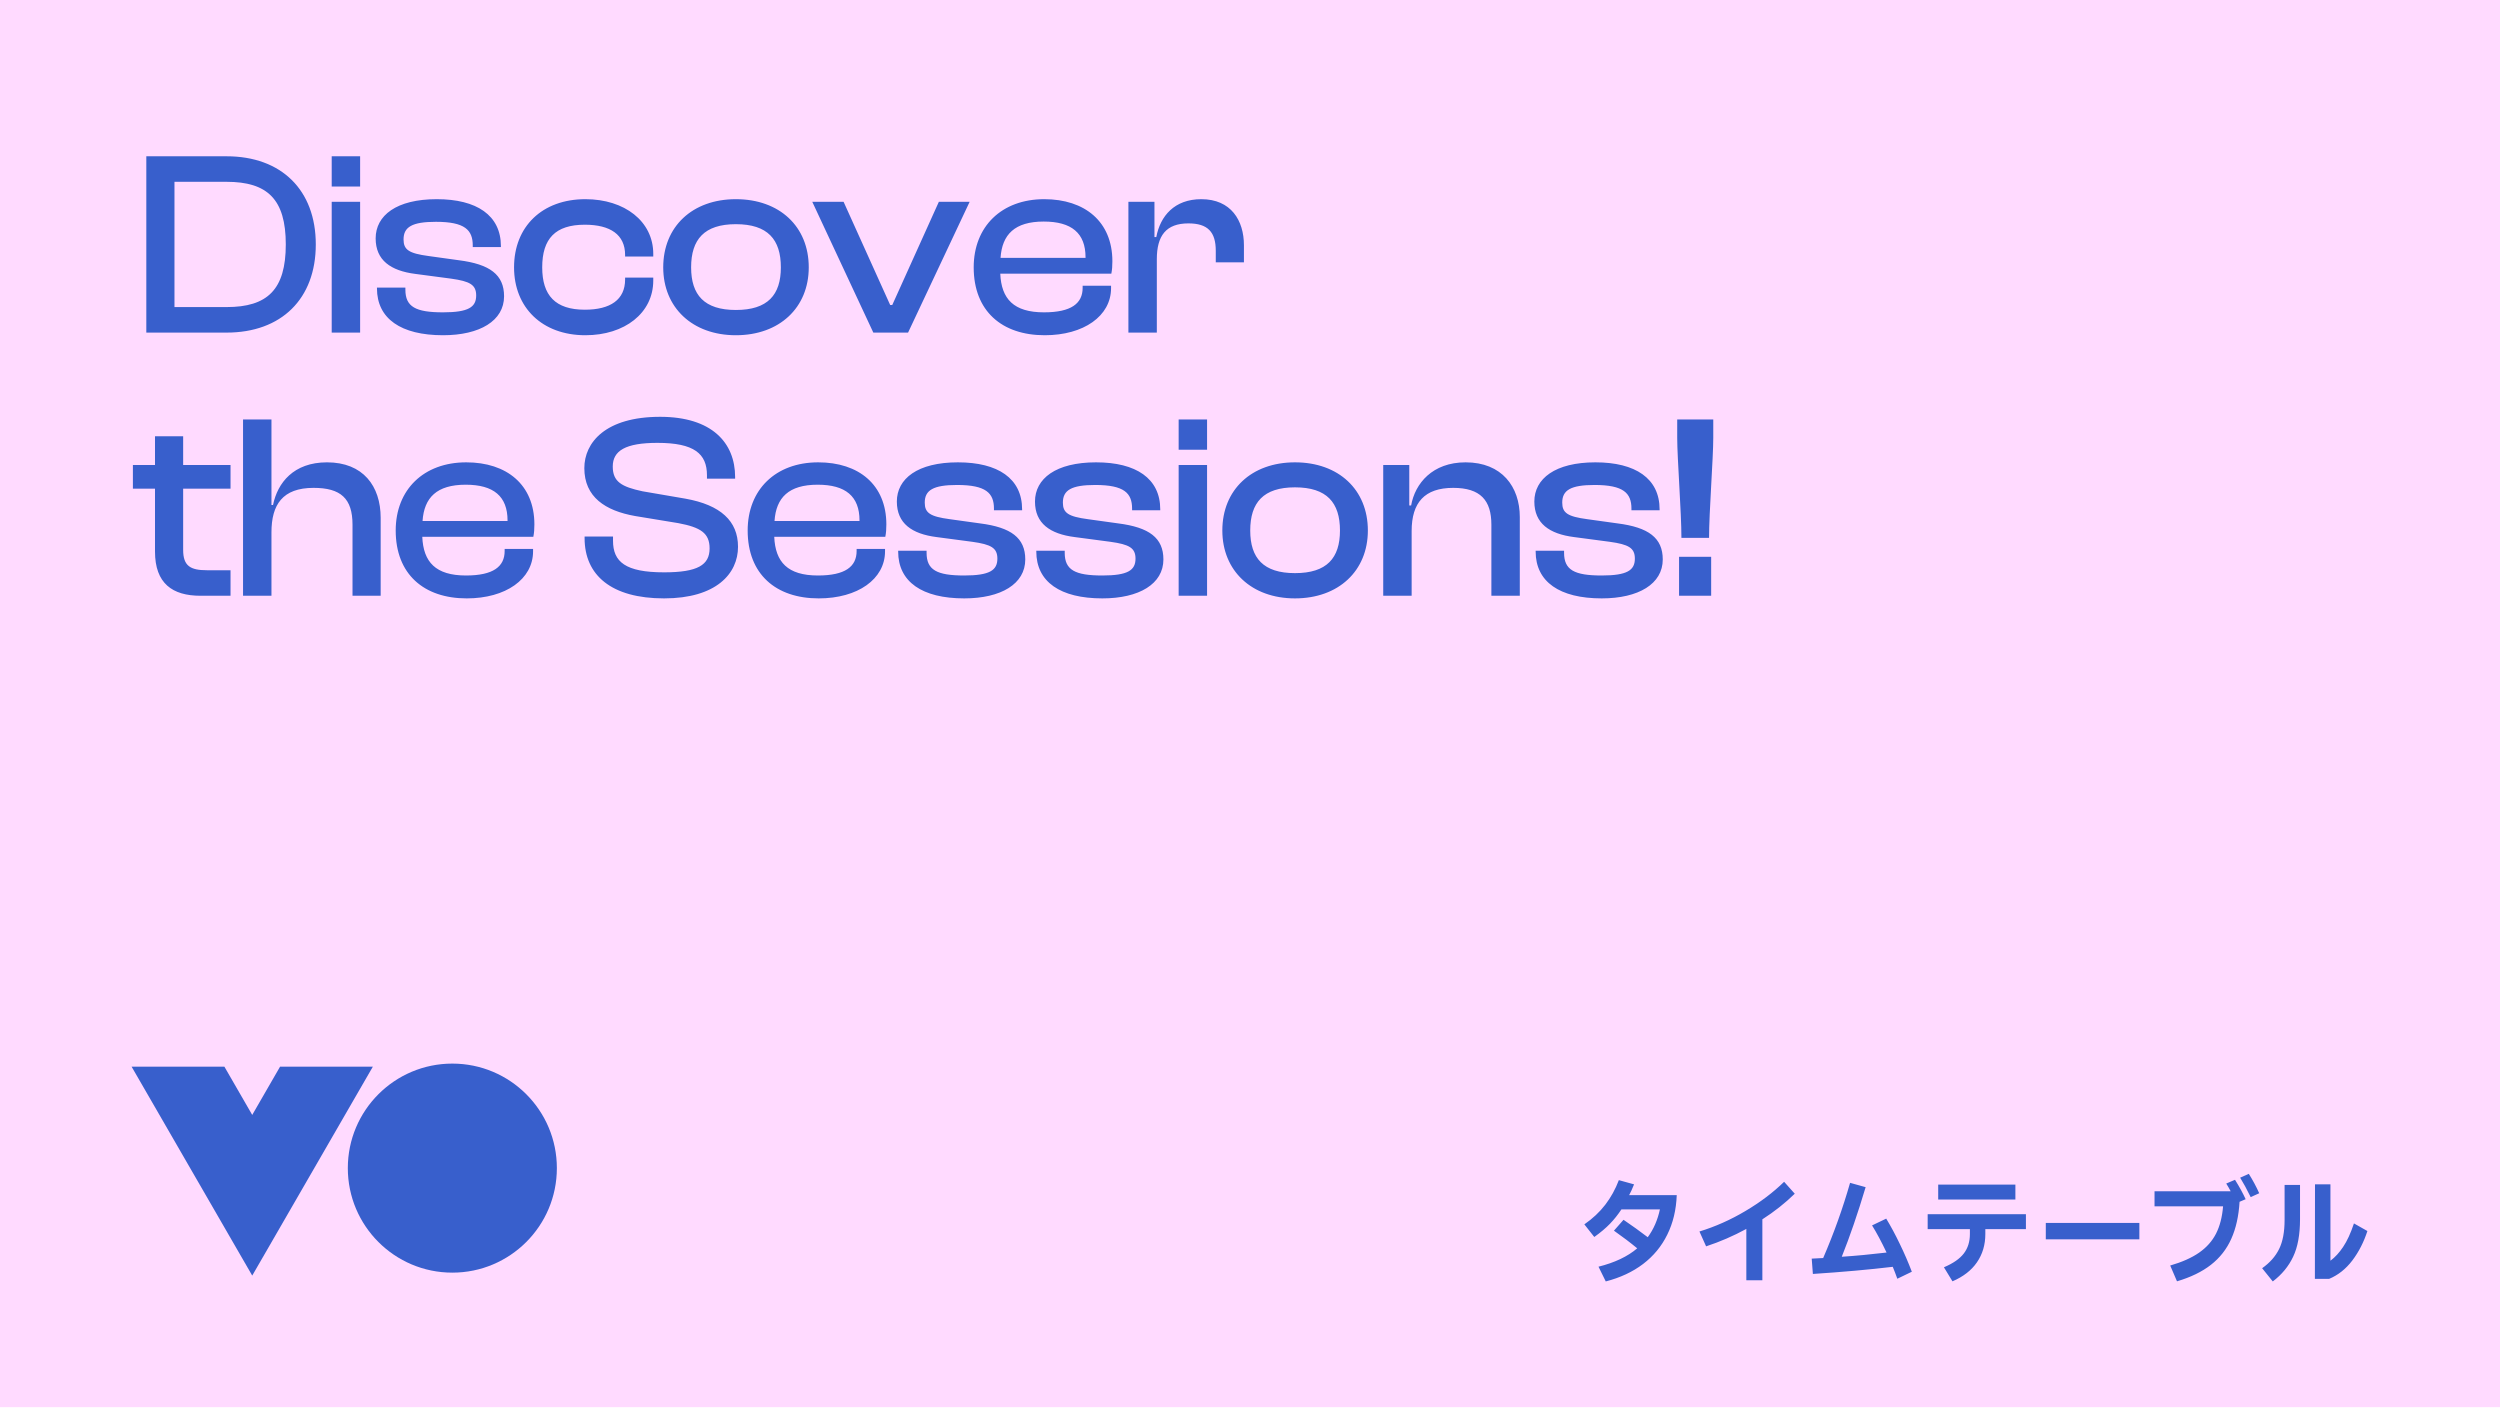
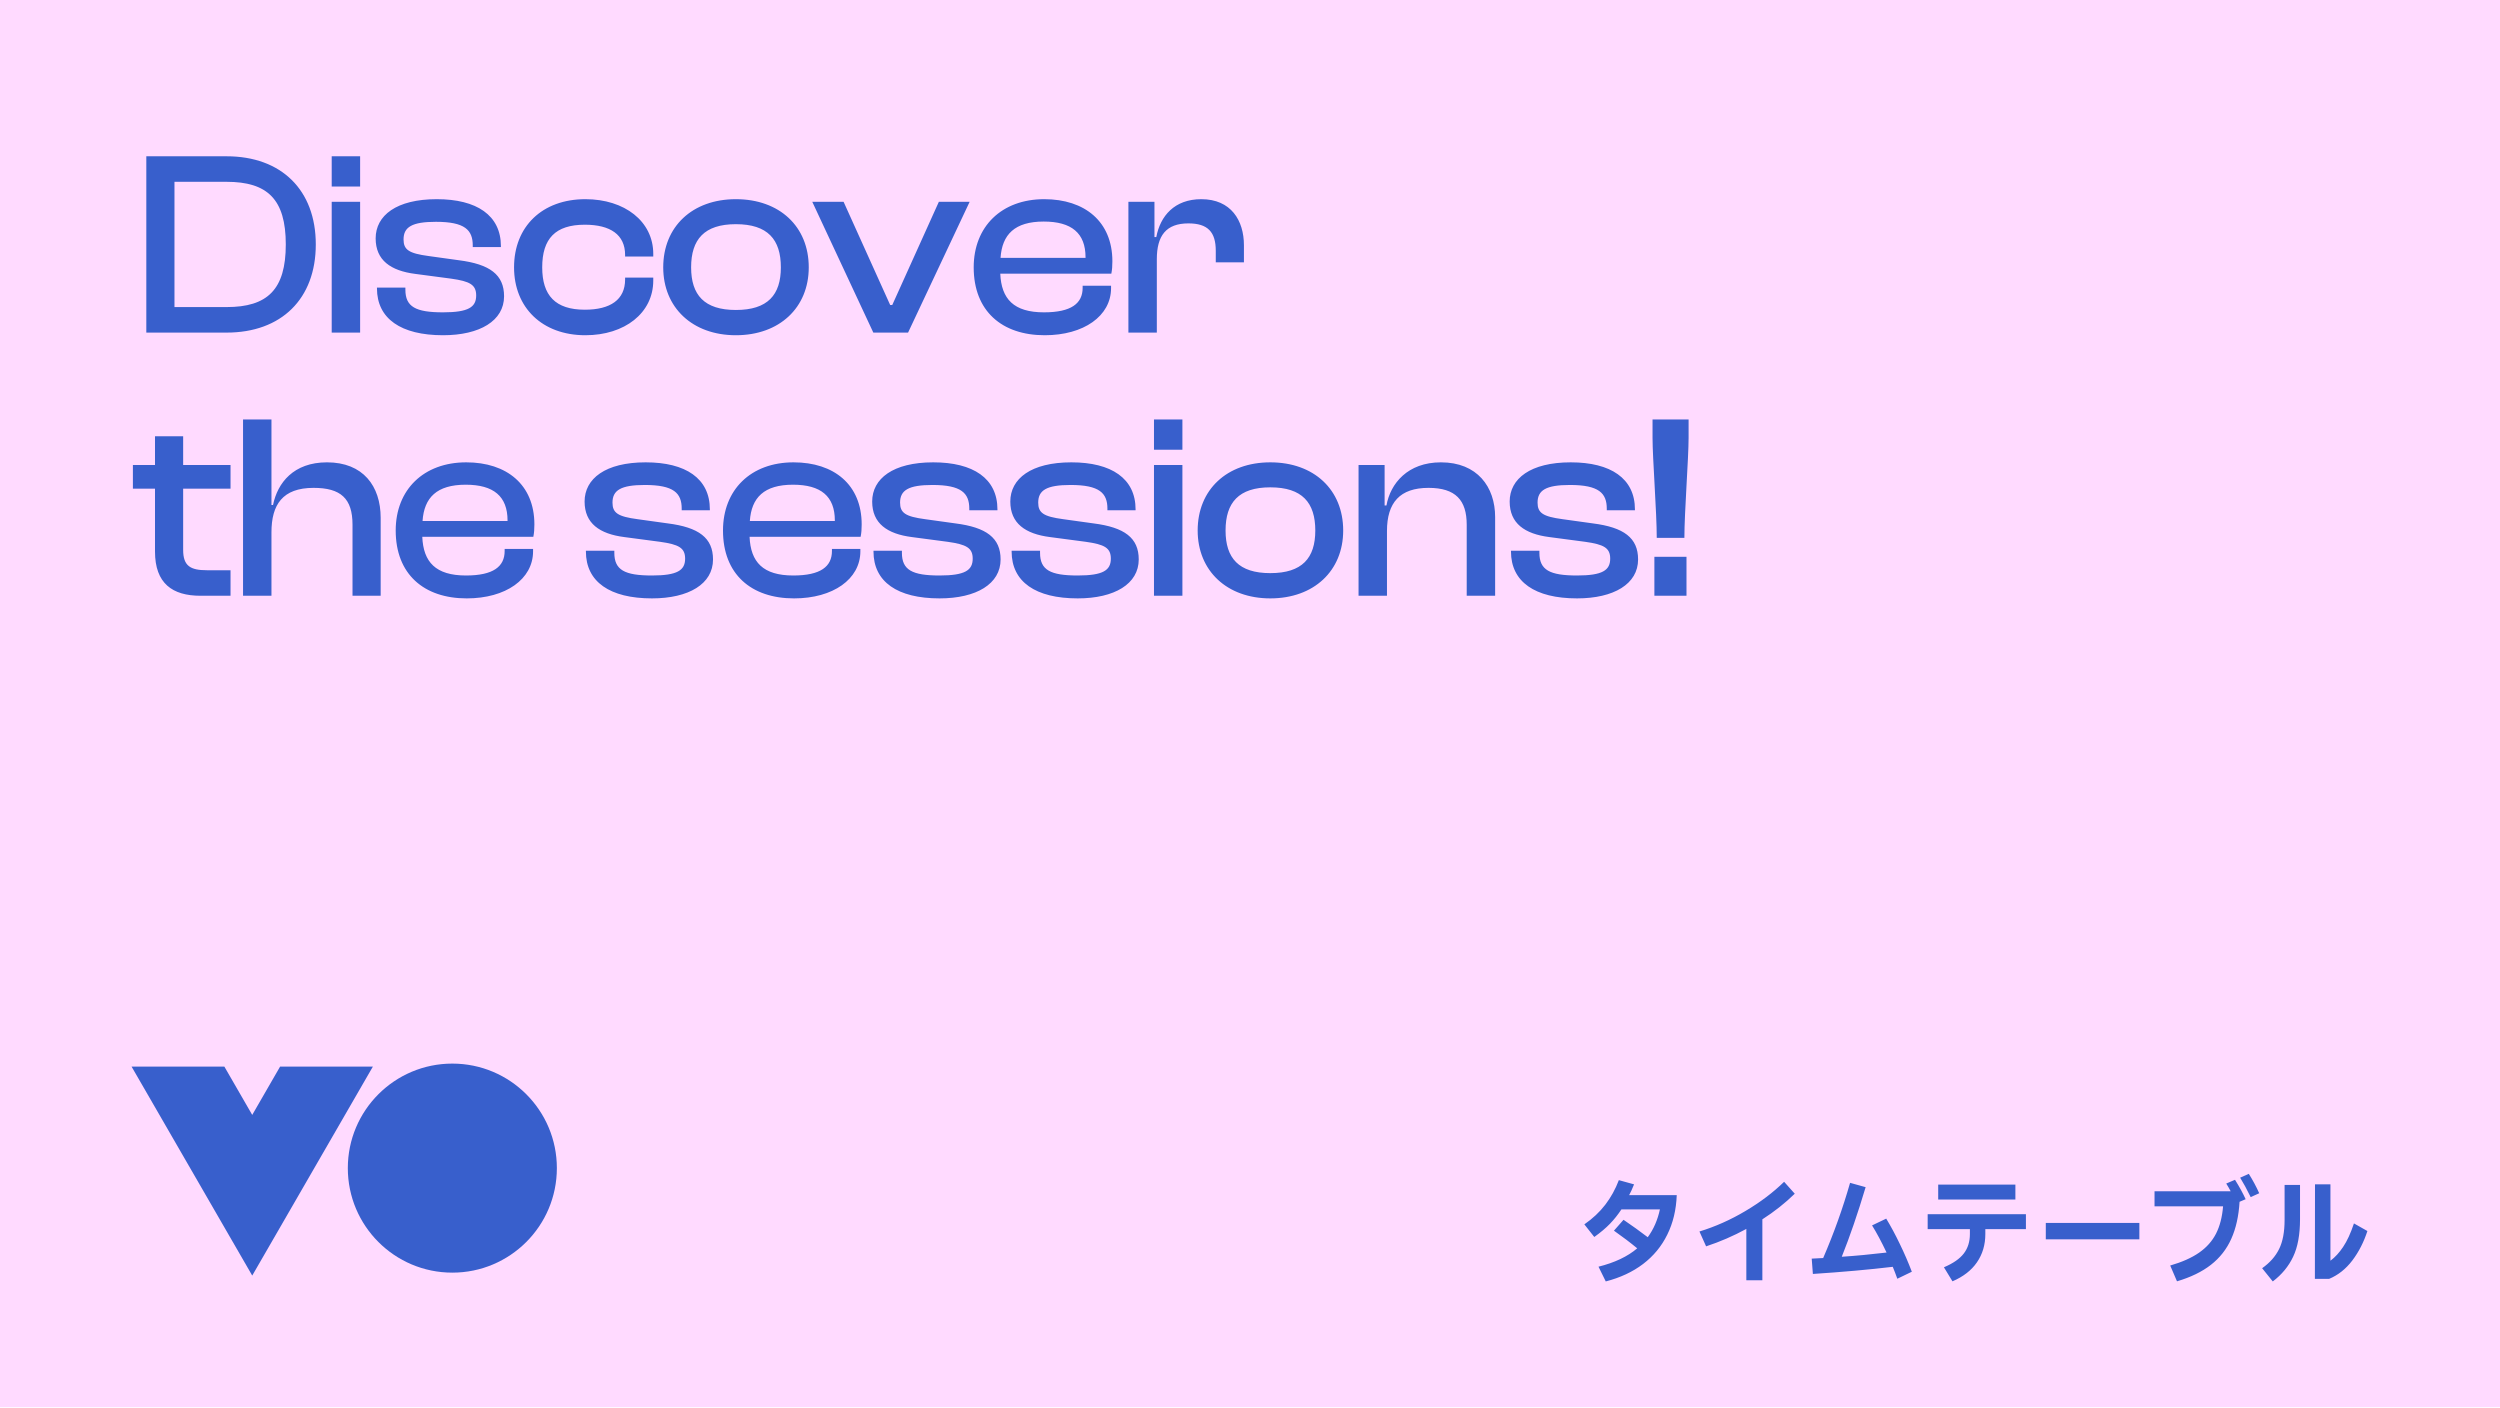
<svg xmlns="http://www.w3.org/2000/svg" width="684" height="385" viewBox="0 0 684 385" fill="none">
  <rect width="684" height="385" fill="#FFDAFF" />
-   <path d="M61.992 91H40.032V42.76H61.992C76.968 42.76 86.4 51.976 86.4 66.88C86.4 81.784 76.968 91 61.992 91ZM61.992 49.744H47.736V84.016H61.992C73.152 84.016 78.192 79.264 78.192 66.88C78.192 54.496 73.152 49.744 61.992 49.744ZM98.53 51.04H90.754V42.76H98.53V51.04ZM98.53 91H90.754V55.216H98.53V91ZM121.21 91.72C109.69 91.72 103.138 87.184 103.138 78.904V78.688H110.914V79.264C110.914 83.944 113.722 85.456 121.21 85.456C128.194 85.456 130.282 84.016 130.282 80.848C130.282 77.896 128.554 76.96 123.442 76.24L113.65 74.944C106.882 74.08 102.778 71.2 102.778 65.224C102.778 58.96 108.466 54.496 119.482 54.496C130.426 54.496 137.05 58.888 137.05 67.384V67.6H129.346V67.168C129.346 62.92 127.186 60.688 119.266 60.688C112.714 60.688 110.41 62.128 110.41 65.512C110.41 68.32 111.85 69.328 117.25 70.048L125.53 71.2C134.026 72.28 137.914 75.16 137.914 81.064C137.914 87.76 131.29 91.72 121.21 91.72ZM160.157 91.72C148.349 91.72 140.645 84.16 140.645 73.144C140.645 61.984 148.349 54.496 160.157 54.496C170.885 54.496 178.733 60.544 178.733 69.472V70.192H171.029V69.76C171.029 64.216 166.997 61.48 160.013 61.48C151.949 61.48 148.349 65.296 148.349 73.144C148.349 80.848 151.949 84.736 160.013 84.736C166.997 84.736 171.029 82 171.029 76.456V75.952H178.733V76.744C178.733 85.672 170.885 91.72 160.157 91.72ZM201.331 91.72C189.451 91.72 181.459 84.16 181.459 73.144C181.459 61.984 189.451 54.496 201.331 54.496C213.283 54.496 221.275 61.984 221.275 73.144C221.275 84.16 213.283 91.72 201.331 91.72ZM201.331 84.808C210.043 84.808 213.643 80.704 213.643 73.144C213.643 65.512 210.043 61.336 201.331 61.336C192.691 61.336 189.091 65.512 189.091 73.144C189.091 80.704 192.691 84.808 201.331 84.808ZM248.446 91H238.942L222.238 55.216H230.806L243.55 83.44H244.126L256.87 55.216H265.294L248.446 91ZM285.843 91.72C274.107 91.72 266.403 85.096 266.403 73.144C266.403 61.984 274.035 54.496 285.699 54.496C296.787 54.496 304.347 60.616 304.347 71.488C304.347 72.784 304.275 73.792 304.059 74.872H273.675C273.963 81.784 277.347 85.456 285.627 85.456C293.115 85.456 296.211 83.008 296.211 78.76V78.184H303.987V78.832C303.987 86.464 296.499 91.72 285.843 91.72ZM285.555 60.616C277.635 60.616 274.179 64.144 273.747 70.552H297.003V70.408C297.003 63.784 293.187 60.616 285.555 60.616ZM316.507 91H308.731V55.216H315.859V64.864H316.363C317.443 59.104 321.331 54.496 328.675 54.496C336.811 54.496 340.339 60.328 340.339 67.096V71.776H332.635V68.608C332.635 63.496 330.475 61.12 325.147 61.12C319.027 61.12 316.507 64.504 316.507 70.912V91ZM63.072 163H54.864C47.16 163 42.408 159.616 42.408 150.904V133.696H36.36V127.216H42.408V119.368H50.112V127.216H63.072V133.696H50.112V150.472C50.112 154.864 52.128 156.016 56.592 156.016H63.072V163ZM74.272 163H66.496V114.76H74.272V138.16H74.704C75.928 132.112 80.32 126.496 89.464 126.496C99.328 126.496 104.152 132.976 104.152 141.688V163H96.448V143.56C96.448 136.36 93.208 133.48 85.792 133.48C77.296 133.48 74.272 138.088 74.272 145.648V163ZM127.704 163.72C115.968 163.72 108.264 157.096 108.264 145.144C108.264 133.984 115.896 126.496 127.56 126.496C138.648 126.496 146.208 132.616 146.208 143.488C146.208 144.784 146.136 145.792 145.92 146.872H115.536C115.824 153.784 119.208 157.456 127.488 157.456C134.976 157.456 138.072 155.008 138.072 150.76V150.184H145.848V150.832C145.848 158.464 138.36 163.72 127.704 163.72ZM127.416 132.616C119.496 132.616 116.04 136.144 115.608 142.552H138.864V142.408C138.864 135.784 135.048 132.616 127.416 132.616ZM181.689 163.72C167.289 163.72 159.945 157.384 159.945 147.232V146.8H167.721V147.952C167.721 153.712 171.105 156.592 181.689 156.592C190.905 156.592 194.145 154.576 194.145 150.04C194.145 145.864 191.697 144.28 185.577 143.128L173.769 141.184C165.633 139.744 159.873 136 159.873 128.08C159.873 121.096 165.633 114.04 180.609 114.04C194.721 114.04 201.129 121.096 201.129 130.528V130.96H193.425V130.024C193.425 124.12 189.897 121.168 179.889 121.168C171.105 121.168 167.649 123.328 167.649 127.648C167.649 131.824 170.097 133.192 175.785 134.416L187.521 136.432C197.169 138.16 201.921 142.552 201.921 149.608C201.921 156.952 195.945 163.72 181.689 163.72ZM224.002 163.72C212.266 163.72 204.562 157.096 204.562 145.144C204.562 133.984 212.194 126.496 223.858 126.496C234.946 126.496 242.506 132.616 242.506 143.488C242.506 144.784 242.434 145.792 242.218 146.872H211.834C212.122 153.784 215.506 157.456 223.786 157.456C231.274 157.456 234.37 155.008 234.37 150.76V150.184H242.146V150.832C242.146 158.464 234.658 163.72 224.002 163.72ZM223.714 132.616C215.794 132.616 212.338 136.144 211.906 142.552H235.162V142.408C235.162 135.784 231.346 132.616 223.714 132.616ZM263.81 163.72C252.29 163.72 245.738 159.184 245.738 150.904V150.688H253.514V151.264C253.514 155.944 256.322 157.456 263.81 157.456C270.794 157.456 272.882 156.016 272.882 152.848C272.882 149.896 271.154 148.96 266.042 148.24L256.25 146.944C249.482 146.08 245.378 143.2 245.378 137.224C245.378 130.96 251.066 126.496 262.082 126.496C273.026 126.496 279.65 130.888 279.65 139.384V139.6H271.946V139.168C271.946 134.92 269.786 132.688 261.866 132.688C255.314 132.688 253.01 134.128 253.01 137.512C253.01 140.32 254.45 141.328 259.85 142.048L268.13 143.2C276.626 144.28 280.514 147.16 280.514 153.064C280.514 159.76 273.89 163.72 263.81 163.72ZM301.604 163.72C290.084 163.72 283.532 159.184 283.532 150.904V150.688H291.308V151.264C291.308 155.944 294.116 157.456 301.604 157.456C308.588 157.456 310.676 156.016 310.676 152.848C310.676 149.896 308.948 148.96 303.836 148.24L294.044 146.944C287.276 146.08 283.172 143.2 283.172 137.224C283.172 130.96 288.86 126.496 299.876 126.496C310.82 126.496 317.444 130.888 317.444 139.384V139.6H309.74V139.168C309.74 134.92 307.58 132.688 299.66 132.688C293.108 132.688 290.804 134.128 290.804 137.512C290.804 140.32 292.244 141.328 297.644 142.048L305.924 143.2C314.42 144.28 318.308 147.16 318.308 153.064C318.308 159.76 311.684 163.72 301.604 163.72ZM330.254 123.04H322.478V114.76H330.254V123.04ZM330.254 163H322.478V127.216H330.254V163ZM354.303 163.72C342.423 163.72 334.431 156.16 334.431 145.144C334.431 133.984 342.423 126.496 354.303 126.496C366.255 126.496 374.247 133.984 374.247 145.144C374.247 156.16 366.255 163.72 354.303 163.72ZM354.303 156.808C363.015 156.808 366.615 152.704 366.615 145.144C366.615 137.512 363.015 133.336 354.303 133.336C345.663 133.336 342.063 137.512 342.063 145.144C342.063 152.704 345.663 156.808 354.303 156.808ZM386.226 163H378.45V127.216H385.578V138.304H386.082C387.162 132.256 391.914 126.496 400.986 126.496C410.922 126.496 415.818 133.192 415.818 141.472V163H408.042V143.56C408.042 136.864 405.018 133.48 397.602 133.48C389.754 133.48 386.226 137.512 386.226 145.288V163ZM438.227 163.72C426.707 163.72 420.155 159.184 420.155 150.904V150.688H427.931V151.264C427.931 155.944 430.739 157.456 438.227 157.456C445.211 157.456 447.299 156.016 447.299 152.848C447.299 149.896 445.571 148.96 440.459 148.24L430.667 146.944C423.899 146.08 419.795 143.2 419.795 137.224C419.795 130.96 425.483 126.496 436.499 126.496C447.443 126.496 454.067 130.888 454.067 139.384V139.6H446.363V139.168C446.363 134.92 444.203 132.688 436.283 132.688C429.731 132.688 427.427 134.128 427.427 137.512C427.427 140.32 428.867 141.328 434.267 142.048L442.547 143.2C451.043 144.28 454.931 147.16 454.931 153.064C454.931 159.76 448.307 163.72 438.227 163.72ZM467.597 147.16H460.037C460.037 140.176 458.885 125.344 458.885 119.8V114.76H468.749V119.8C468.749 125.344 467.597 140.248 467.597 147.16ZM468.173 163H459.389V152.344H468.173V163Z" fill="#385FCC" />
+   <path d="M61.992 91H40.032V42.76H61.992C76.968 42.76 86.4 51.976 86.4 66.88C86.4 81.784 76.968 91 61.992 91ZM61.992 49.744H47.736V84.016H61.992C73.152 84.016 78.192 79.264 78.192 66.88C78.192 54.496 73.152 49.744 61.992 49.744ZM98.53 51.04H90.754V42.76H98.53V51.04ZM98.53 91H90.754V55.216H98.53V91ZM121.21 91.72C109.69 91.72 103.138 87.184 103.138 78.904V78.688H110.914V79.264C110.914 83.944 113.722 85.456 121.21 85.456C128.194 85.456 130.282 84.016 130.282 80.848C130.282 77.896 128.554 76.96 123.442 76.24L113.65 74.944C106.882 74.08 102.778 71.2 102.778 65.224C102.778 58.96 108.466 54.496 119.482 54.496C130.426 54.496 137.05 58.888 137.05 67.384V67.6H129.346V67.168C129.346 62.92 127.186 60.688 119.266 60.688C112.714 60.688 110.41 62.128 110.41 65.512C110.41 68.32 111.85 69.328 117.25 70.048L125.53 71.2C134.026 72.28 137.914 75.16 137.914 81.064C137.914 87.76 131.29 91.72 121.21 91.72ZM160.157 91.72C148.349 91.72 140.645 84.16 140.645 73.144C140.645 61.984 148.349 54.496 160.157 54.496C170.885 54.496 178.733 60.544 178.733 69.472V70.192H171.029V69.76C171.029 64.216 166.997 61.48 160.013 61.48C151.949 61.48 148.349 65.296 148.349 73.144C148.349 80.848 151.949 84.736 160.013 84.736C166.997 84.736 171.029 82 171.029 76.456V75.952H178.733V76.744C178.733 85.672 170.885 91.72 160.157 91.72ZM201.331 91.72C189.451 91.72 181.459 84.16 181.459 73.144C181.459 61.984 189.451 54.496 201.331 54.496C213.283 54.496 221.275 61.984 221.275 73.144C221.275 84.16 213.283 91.72 201.331 91.72ZM201.331 84.808C210.043 84.808 213.643 80.704 213.643 73.144C213.643 65.512 210.043 61.336 201.331 61.336C192.691 61.336 189.091 65.512 189.091 73.144C189.091 80.704 192.691 84.808 201.331 84.808ZM248.446 91H238.942L222.238 55.216H230.806L243.55 83.44H244.126L256.87 55.216H265.294L248.446 91ZM285.843 91.72C274.107 91.72 266.403 85.096 266.403 73.144C266.403 61.984 274.035 54.496 285.699 54.496C296.787 54.496 304.347 60.616 304.347 71.488C304.347 72.784 304.275 73.792 304.059 74.872H273.675C273.963 81.784 277.347 85.456 285.627 85.456C293.115 85.456 296.211 83.008 296.211 78.76V78.184H303.987V78.832C303.987 86.464 296.499 91.72 285.843 91.72ZM285.555 60.616C277.635 60.616 274.179 64.144 273.747 70.552H297.003V70.408C297.003 63.784 293.187 60.616 285.555 60.616ZM316.507 91H308.731V55.216H315.859V64.864H316.363C317.443 59.104 321.331 54.496 328.675 54.496C336.811 54.496 340.339 60.328 340.339 67.096V71.776H332.635V68.608C332.635 63.496 330.475 61.12 325.147 61.12C319.027 61.12 316.507 64.504 316.507 70.912V91ZM63.072 163H54.864C47.16 163 42.408 159.616 42.408 150.904V133.696H36.36V127.216H42.408V119.368H50.112V127.216H63.072V133.696H50.112V150.472C50.112 154.864 52.128 156.016 56.592 156.016H63.072V163ZM74.272 163H66.496V114.76H74.272V138.16H74.704C75.928 132.112 80.32 126.496 89.464 126.496C99.328 126.496 104.152 132.976 104.152 141.688V163H96.448V143.56C96.448 136.36 93.208 133.48 85.792 133.48C77.296 133.48 74.272 138.088 74.272 145.648V163ZM127.704 163.72C115.968 163.72 108.264 157.096 108.264 145.144C108.264 133.984 115.896 126.496 127.56 126.496C138.648 126.496 146.208 132.616 146.208 143.488C146.208 144.784 146.136 145.792 145.92 146.872H115.536C115.824 153.784 119.208 157.456 127.488 157.456C134.976 157.456 138.072 155.008 138.072 150.76V150.184H145.848V150.832C145.848 158.464 138.36 163.72 127.704 163.72ZM127.416 132.616C119.496 132.616 116.04 136.144 115.608 142.552H138.864V142.408C138.864 135.784 135.048 132.616 127.416 132.616ZM178.377 163.72C166.857 163.72 160.305 159.184 160.305 150.904V150.688H168.081V151.264C168.081 155.944 170.889 157.456 178.377 157.456C185.361 157.456 187.449 156.016 187.449 152.848C187.449 149.896 185.721 148.96 180.609 148.24L170.817 146.944C164.049 146.08 159.945 143.2 159.945 137.224C159.945 130.96 165.633 126.496 176.649 126.496C187.593 126.496 194.217 130.888 194.217 139.384V139.6H186.513V139.168C186.513 134.92 184.353 132.688 176.433 132.688C169.881 132.688 167.577 134.128 167.577 137.512C167.577 140.32 169.017 141.328 174.417 142.048L182.697 143.2C191.193 144.28 195.081 147.16 195.081 153.064C195.081 159.76 188.457 163.72 178.377 163.72ZM217.252 163.72C205.516 163.72 197.812 157.096 197.812 145.144C197.812 133.984 205.444 126.496 217.108 126.496C228.196 126.496 235.756 132.616 235.756 143.488C235.756 144.784 235.684 145.792 235.468 146.872H205.084C205.372 153.784 208.756 157.456 217.036 157.456C224.524 157.456 227.62 155.008 227.62 150.76V150.184H235.396V150.832C235.396 158.464 227.908 163.72 217.252 163.72ZM216.964 132.616C209.044 132.616 205.588 136.144 205.156 142.552H228.412V142.408C228.412 135.784 224.596 132.616 216.964 132.616ZM257.06 163.72C245.54 163.72 238.988 159.184 238.988 150.904V150.688H246.764V151.264C246.764 155.944 249.572 157.456 257.06 157.456C264.044 157.456 266.132 156.016 266.132 152.848C266.132 149.896 264.404 148.96 259.292 148.24L249.5 146.944C242.732 146.08 238.628 143.2 238.628 137.224C238.628 130.96 244.316 126.496 255.332 126.496C266.276 126.496 272.9 130.888 272.9 139.384V139.6H265.196V139.168C265.196 134.92 263.036 132.688 255.116 132.688C248.564 132.688 246.26 134.128 246.26 137.512C246.26 140.32 247.7 141.328 253.1 142.048L261.38 143.2C269.876 144.28 273.764 147.16 273.764 153.064C273.764 159.76 267.14 163.72 257.06 163.72ZM294.854 163.72C283.334 163.72 276.782 159.184 276.782 150.904V150.688H284.558V151.264C284.558 155.944 287.366 157.456 294.854 157.456C301.838 157.456 303.926 156.016 303.926 152.848C303.926 149.896 302.198 148.96 297.086 148.24L287.294 146.944C280.526 146.08 276.422 143.2 276.422 137.224C276.422 130.96 282.11 126.496 293.126 126.496C304.07 126.496 310.694 130.888 310.694 139.384V139.6H302.99V139.168C302.99 134.92 300.83 132.688 292.91 132.688C286.358 132.688 284.054 134.128 284.054 137.512C284.054 140.32 285.494 141.328 290.894 142.048L299.174 143.2C307.67 144.28 311.558 147.16 311.558 153.064C311.558 159.76 304.934 163.72 294.854 163.72ZM323.505 123.04H315.729V114.76H323.505V123.04ZM323.505 163H315.729V127.216H323.505V163ZM347.553 163.72C335.673 163.72 327.681 156.16 327.681 145.144C327.681 133.984 335.673 126.496 347.553 126.496C359.505 126.496 367.497 133.984 367.497 145.144C367.497 156.16 359.505 163.72 347.553 163.72ZM347.553 156.808C356.265 156.808 359.865 152.704 359.865 145.144C359.865 137.512 356.265 133.336 347.553 133.336C338.913 133.336 335.313 137.512 335.313 145.144C335.313 152.704 338.913 156.808 347.553 156.808ZM379.476 163H371.7V127.216H378.828V138.304H379.332C380.412 132.256 385.164 126.496 394.236 126.496C404.172 126.496 409.068 133.192 409.068 141.472V163H401.292V143.56C401.292 136.864 398.268 133.48 390.852 133.48C383.004 133.48 379.476 137.512 379.476 145.288V163ZM431.477 163.72C419.957 163.72 413.405 159.184 413.405 150.904V150.688H421.181V151.264C421.181 155.944 423.989 157.456 431.477 157.456C438.461 157.456 440.549 156.016 440.549 152.848C440.549 149.896 438.821 148.96 433.709 148.24L423.917 146.944C417.149 146.08 413.045 143.2 413.045 137.224C413.045 130.96 418.733 126.496 429.749 126.496C440.693 126.496 447.317 130.888 447.317 139.384V139.6H439.613V139.168C439.613 134.92 437.453 132.688 429.533 132.688C422.981 132.688 420.677 134.128 420.677 137.512C420.677 140.32 422.117 141.328 427.517 142.048L435.797 143.2C444.293 144.28 448.181 147.16 448.181 153.064C448.181 159.76 441.557 163.72 431.477 163.72ZM460.847 147.16H453.287C453.287 140.176 452.135 125.344 452.135 119.8V114.76H461.999V119.8C461.999 125.344 460.847 140.248 460.847 147.16ZM461.423 163H452.639V152.344H461.423V163Z" fill="#385FCC" />
  <path d="M458.758 326.984C458.608 331.016 457.744 334.621 456.166 337.8C454.608 340.979 452.4 343.656 449.542 345.832C446.704 347.987 443.302 349.576 439.334 350.6L437.35 346.568C441.787 345.459 445.318 343.784 447.942 341.544C446.064 339.987 443.942 338.376 441.574 336.712L444.198 333.736C446.523 335.315 448.731 336.904 450.822 338.504C452.422 336.328 453.531 333.789 454.15 330.888H443.622C442.683 332.317 441.638 333.629 440.486 334.824C439.355 335.997 437.926 337.203 436.198 338.44L433.478 334.984C435.76 333.405 437.67 331.613 439.206 329.608C440.742 327.603 441.979 325.363 442.918 322.888L447.078 324.04C446.566 325.32 446.118 326.301 445.734 326.984H458.758ZM491.046 326.6C488.4 329.181 485.446 331.517 482.182 333.608V350.28H477.798V336.232C474.278 338.152 470.608 339.741 466.79 341L464.966 336.936C469.296 335.613 473.488 333.747 477.542 331.336C481.616 328.925 485.147 326.259 488.134 323.336L491.046 326.6ZM519.108 349.864C518.724 348.776 518.308 347.688 517.86 346.6C511.396 347.368 504.111 348.019 496.004 348.552L495.684 344.36C496.367 344.339 497.412 344.285 498.82 344.2C501.743 337.437 504.196 330.579 506.18 323.624L510.436 324.808C508.303 331.955 506.127 338.301 503.908 343.848C507.77 343.592 511.855 343.208 516.164 342.696C514.778 339.773 513.455 337.299 512.196 335.272L516.068 333.416C517.348 335.528 518.586 337.832 519.78 340.328C520.996 342.824 522.095 345.363 523.076 347.944L519.108 349.864ZM530.291 324.104H551.411V328.2H530.291V324.104ZM554.291 332.2V336.296H543.187V337.64C543.187 340.584 542.419 343.165 540.883 345.384C539.369 347.581 537.139 349.309 534.195 350.568L531.859 346.728C534.377 345.661 536.19 344.403 537.299 342.952C538.409 341.501 538.963 339.731 538.963 337.64V336.296H527.411V332.2H554.291ZM585.331 339.08H559.731V334.6H585.331V339.08ZM615.273 321.16C616.361 322.888 617.311 324.659 618.121 326.472L615.785 327.528C614.74 325.395 613.78 323.624 612.905 322.216L615.273 321.16ZM611.497 322.792C612.713 324.733 613.684 326.504 614.409 328.104L612.745 328.808C612.511 332.733 611.753 336.115 610.473 338.952C609.215 341.768 607.359 344.136 604.905 346.056C602.473 347.955 599.38 349.459 595.625 350.568L593.769 346.248C597.012 345.309 599.647 344.136 601.673 342.728C603.721 341.299 605.268 339.56 606.313 337.512C607.359 335.443 607.999 332.957 608.233 330.056H589.481V325.928H610.313C609.993 325.309 609.588 324.605 609.097 323.816L611.497 322.792ZM647.72 336.808C646.739 339.837 645.363 342.525 643.592 344.872C641.821 347.197 639.709 348.872 637.256 349.896H633.352L633.384 324.04H637.608V344.936C638.888 343.976 640.051 342.707 641.096 341.128C642.163 339.549 643.144 337.416 644.04 334.728L647.72 336.808ZM625.064 324.2H629.288V333.576C629.288 337.8 628.659 341.224 627.4 343.848C626.163 346.472 624.307 348.723 621.832 350.6L618.92 346.984C621.032 345.491 622.579 343.741 623.56 341.736C624.563 339.731 625.064 337.064 625.064 333.736V324.2Z" fill="#385FCC" />
-   <path d="M69.01 305.044L76.632 291.832H102.019L69.01 349.001L36 291.832H61.387L69.01 305.044Z" fill="#385FCC" />
+   <path d="M69.01 305.04L76.632 291.828H102.019L69.01 348.997L36 291.828H61.387L69.01 305.04Z" fill="#385FCC" />
  <path d="M123.761 348.194C139.555 348.194 152.358 335.391 152.358 319.597C152.358 303.803 139.555 291 123.761 291C107.967 291 95.164 303.803 95.164 319.597C95.164 335.391 107.967 348.194 123.761 348.194Z" fill="#385FCC" />
</svg>
